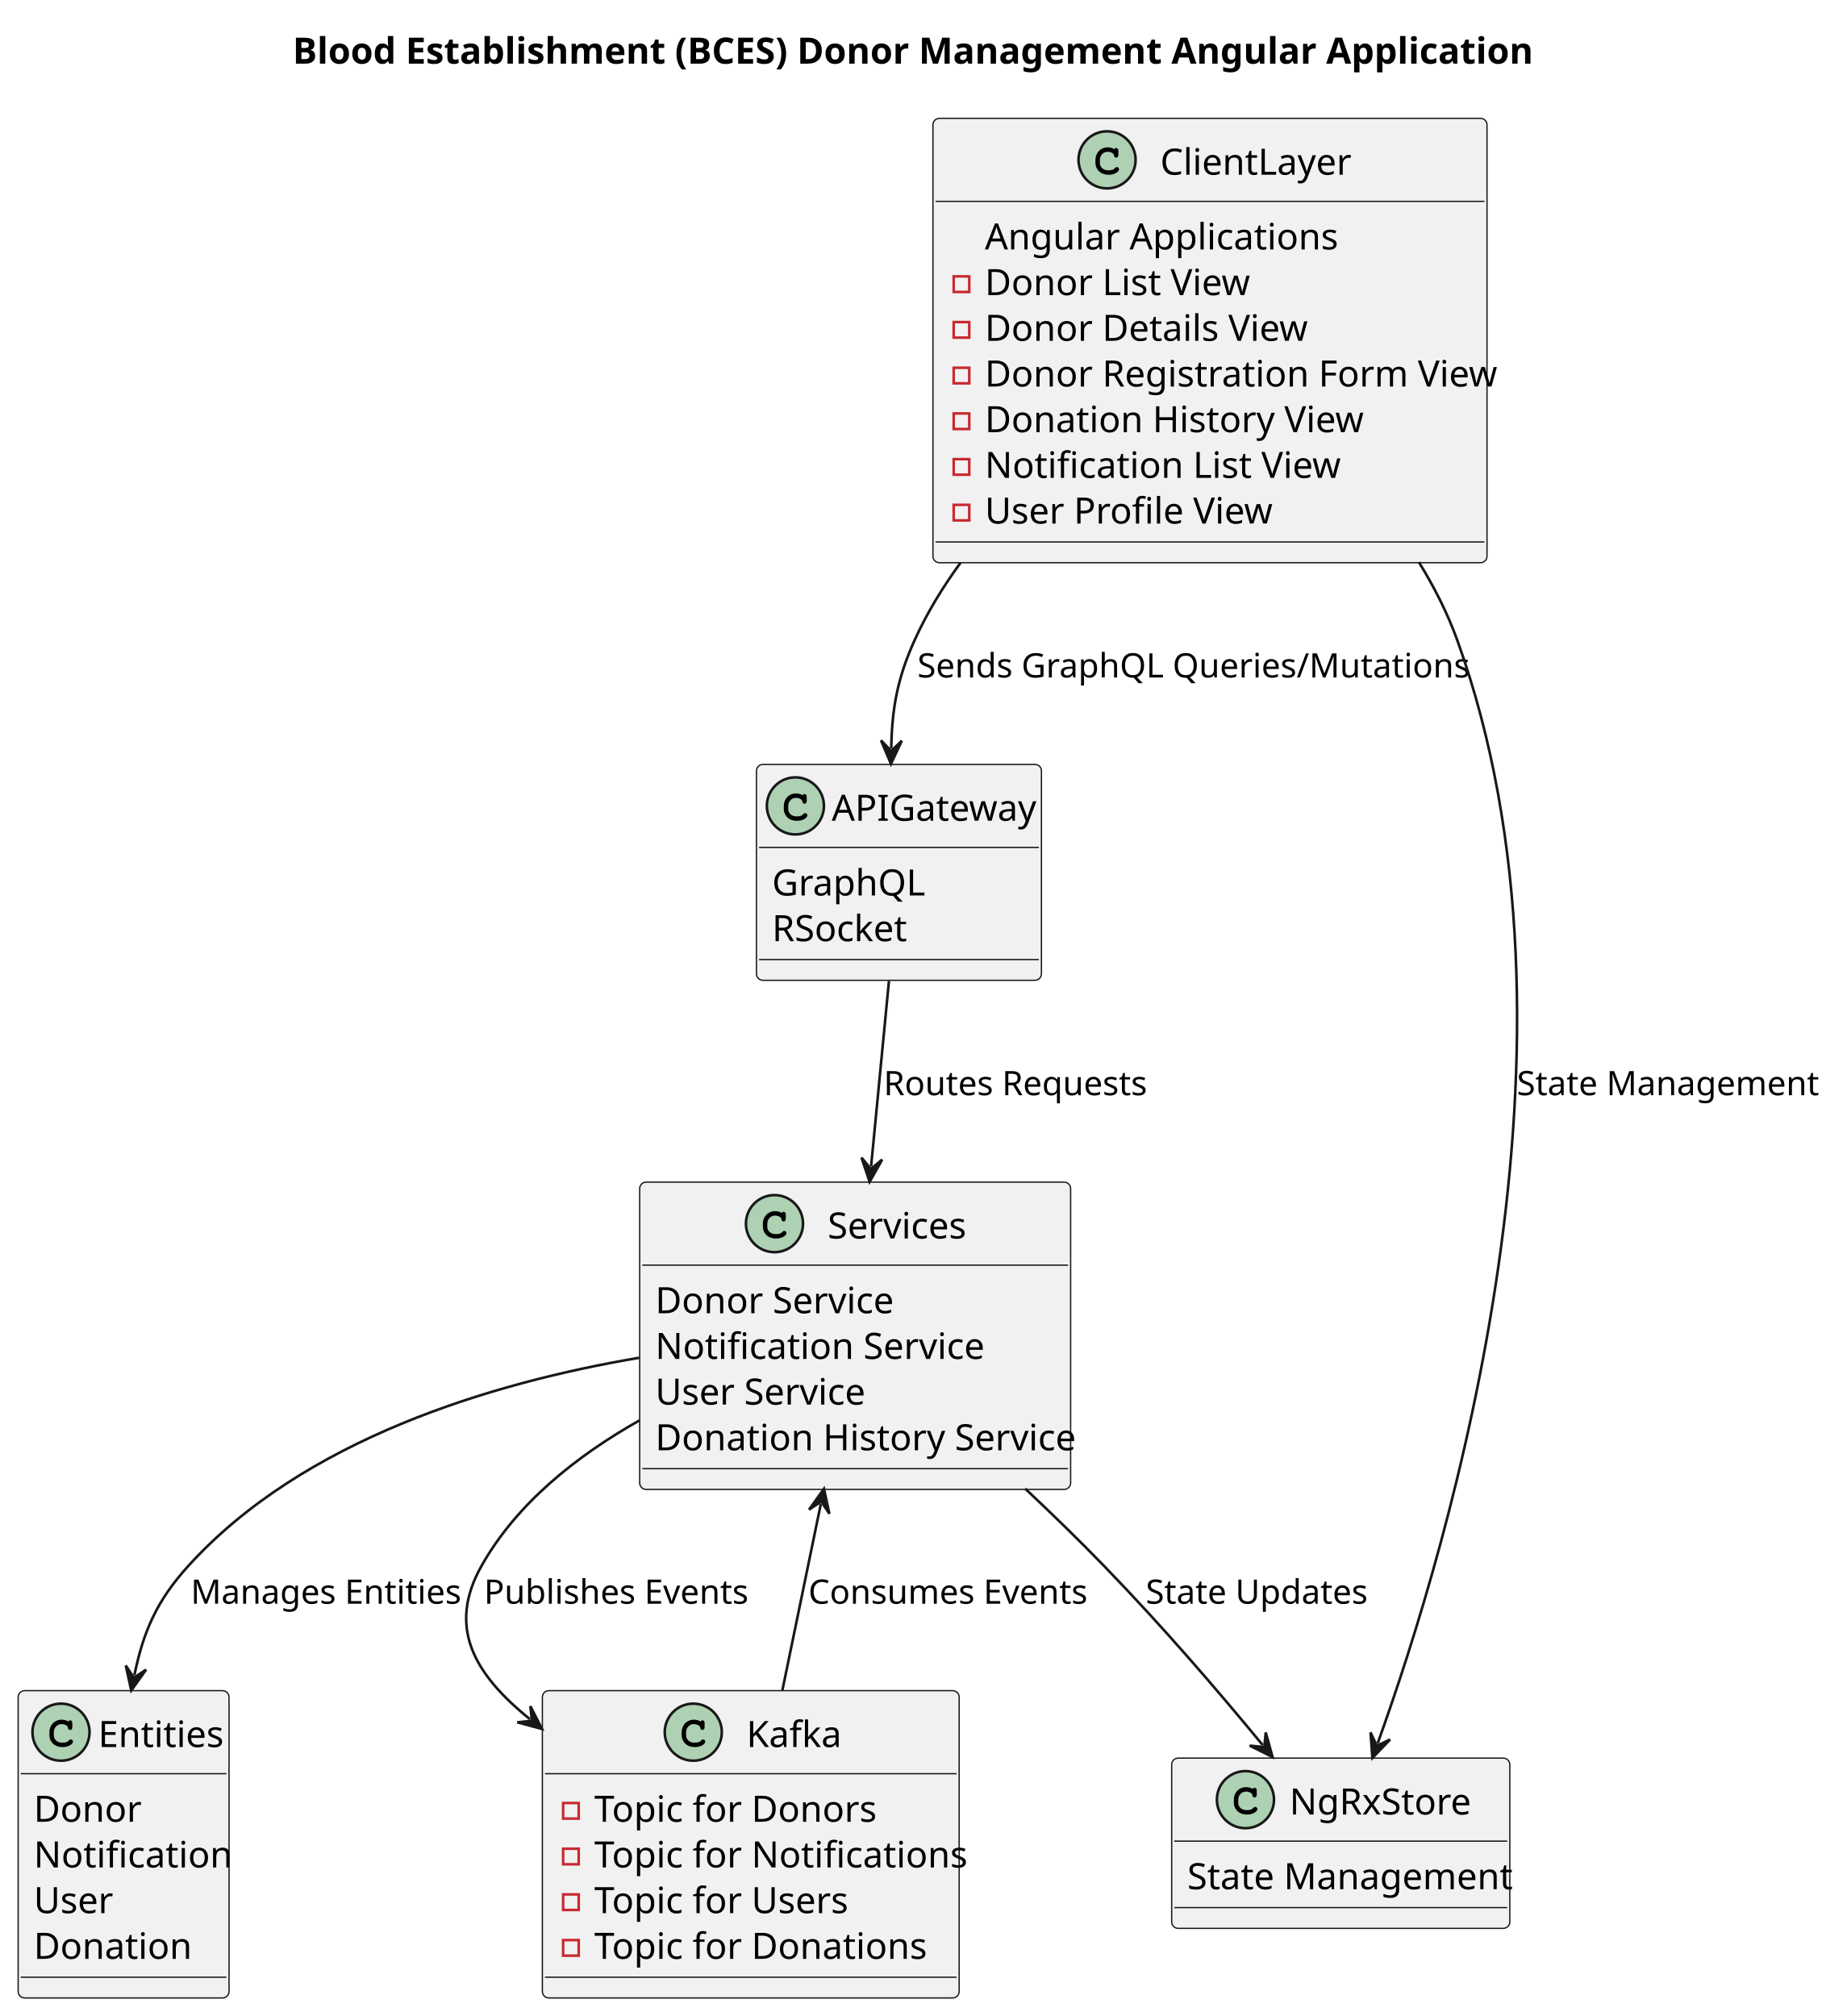
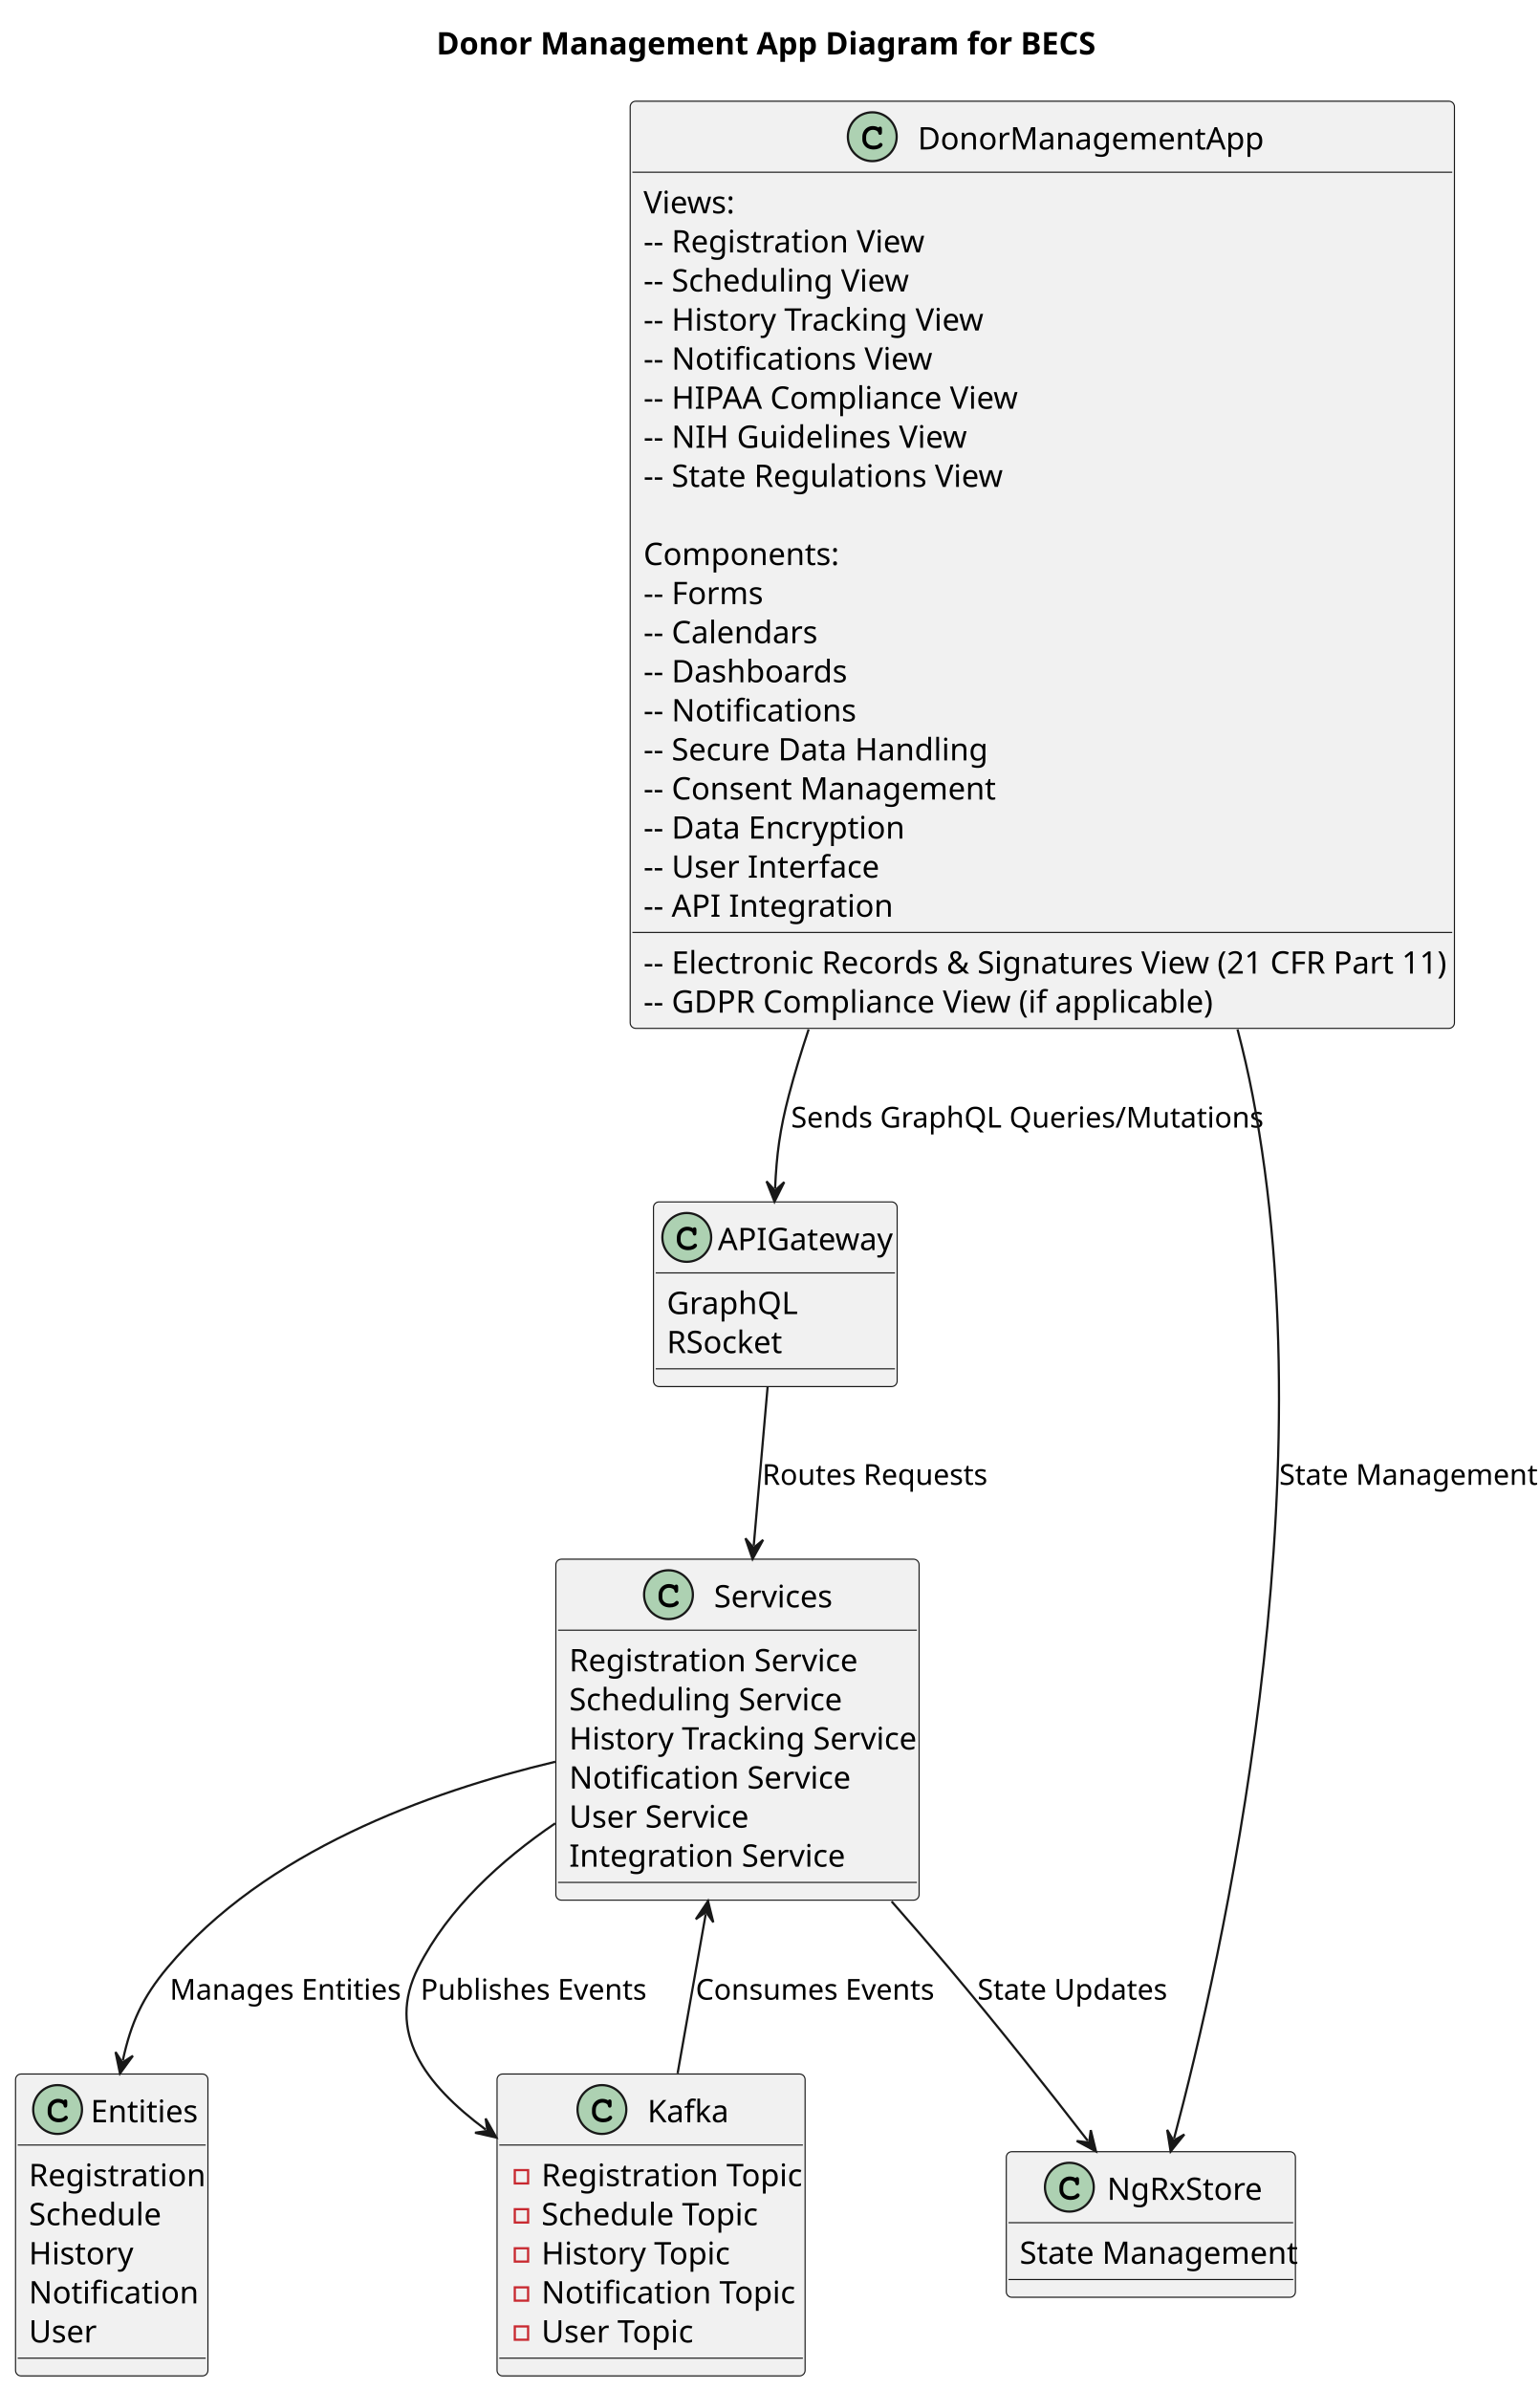
- <svg xmlns="http://www.w3.org/2000/svg" contentStyleType="text/css" height="777px" preserveAspectRatio="none" style="width:702px;height:777px;background:#FFFFFF;" version="1.1" viewBox="0 0 702 777" width="702px" zoomAndPan="magnify">
+ <svg xmlns="http://www.w3.org/2000/svg" contentStyleType="text/css" height="1077px" preserveAspectRatio="none" style="width:694px;height:1077px;background:#FFFFFF;" version="1.1" viewBox="0 0 694 1077" width="694px" zoomAndPan="magnify">
  <defs />
  <g>
-     <text fill="#000000" font-family="sans-serif" font-size="14" font-weight="bold" lengthAdjust="spacing" textLength="462.8" x="112.773" y="24.533">Blood Establishment (BCES) Donor Management Angular Application</text>
-     <g id="elem_ClientLayer">
-       <rect codeLine="5" fill="#F1F1F1" height="171.266" id="ClientLayer" rx="2.5" ry="2.5" style="stroke:#181818;stroke-width:0.5;" width="213.51" x="359.5" y="45.609" />
-       <ellipse cx="426.598" cy="61.609" fill="#ADD1B2" rx="11" ry="11" style="stroke:#181818;stroke-width:1.0;" />
-       <path d="M429.364,57.484 Q429.52,57.266 429.707,57.156 Q429.895,57.047 430.114,57.047 Q430.489,57.047 430.723,57.312 Q430.957,57.562 430.957,58.172 L430.957,59.625 Q430.957,60.234 430.723,60.5 Q430.489,60.766 430.114,60.766 Q429.77,60.766 429.567,60.562 Q429.364,60.375 429.254,59.859 Q429.207,59.5 429.02,59.312 Q428.692,58.938 428.082,58.719 Q427.473,58.5 426.848,58.5 Q426.082,58.5 425.442,58.828 Q424.817,59.156 424.317,59.906 Q423.832,60.656 423.832,61.688 L423.832,62.781 Q423.832,64.016 424.723,64.844 Q425.614,65.656 427.207,65.656 Q428.145,65.656 428.801,65.406 Q429.192,65.25 429.614,64.812 Q429.879,64.547 430.02,64.469 Q430.176,64.391 430.379,64.391 Q430.707,64.391 430.957,64.656 Q431.223,64.906 431.223,65.25 Q431.223,65.594 430.879,66 Q430.379,66.578 429.582,66.906 Q428.504,67.359 427.207,67.359 Q425.692,67.359 424.489,66.734 Q423.504,66.234 422.817,65.172 Q422.129,64.094 422.129,62.812 L422.129,61.656 Q422.129,60.328 422.739,59.188 Q423.364,58.031 424.457,57.422 Q425.551,56.797 426.786,56.797 Q427.52,56.797 428.161,56.969 Q428.817,57.125 429.364,57.484 Z " fill="#000000" />
-       <text fill="#000000" font-family="sans-serif" font-size="14" lengthAdjust="spacing" textLength="70.814" x="447.098" y="67.338">ClientLayer</text>
-       <line style="stroke:#181818;stroke-width:0.5;" x1="360.5" x2="572.01" y1="77.609" y2="77.609" />
-       <text fill="#000000" font-family="sans-serif" font-size="14" lengthAdjust="spacing" textLength="127.634" x="379.5" y="96.143">Angular Applications</text>
-       <rect fill="none" height="6" style="stroke:#C82930;stroke-width:1.0;" width="6" x="367.5" y="106.523" />
-       <text fill="#000000" font-family="sans-serif" font-size="14" lengthAdjust="spacing" textLength="98.041" x="379.5" y="113.752">Donor List View</text>
-       <rect fill="none" height="6" style="stroke:#C82930;stroke-width:1.0;" width="6" x="367.5" y="124.133" />
-       <text fill="#000000" font-family="sans-serif" font-size="14" lengthAdjust="spacing" textLength="119.048" x="379.5" y="131.361">Donor Details View</text>
-       <rect fill="none" height="6" style="stroke:#C82930;stroke-width:1.0;" width="6" x="367.5" y="141.742" />
-       <text fill="#000000" font-family="sans-serif" font-size="14" lengthAdjust="spacing" textLength="187.51" x="379.5" y="148.971">Donor Registration Form View</text>
-       <rect fill="none" height="6" style="stroke:#C82930;stroke-width:1.0;" width="6" x="367.5" y="159.352" />
-       <text fill="#000000" font-family="sans-serif" font-size="14" lengthAdjust="spacing" textLength="137.724" x="379.5" y="166.58">Donation History View</text>
-       <rect fill="none" height="6" style="stroke:#C82930;stroke-width:1.0;" width="6" x="367.5" y="176.961" />
-       <text fill="#000000" font-family="sans-serif" font-size="14" lengthAdjust="spacing" textLength="129.165" x="379.5" y="184.19">Notification List View</text>
-       <rect fill="none" height="6" style="stroke:#C82930;stroke-width:1.0;" width="6" x="367.5" y="194.57" />
-       <text fill="#000000" font-family="sans-serif" font-size="14" lengthAdjust="spacing" textLength="107.365" x="379.5" y="201.799">User Profile View</text>
-       <line style="stroke:#181818;stroke-width:0.5;" x1="360.5" x2="572.01" y1="208.875" y2="208.875" />
+     <text fill="#000000" font-family="sans-serif" font-size="14" font-weight="bold" lengthAdjust="spacing" textLength="287.027" x="196.659" y="24.533">Donor Management App Diagram for BECS</text>
+     <g id="elem_DonorManagementApp">
+       <rect codeLine="5" fill="#F1F1F1" height="417.797" id="DonorManagementApp" rx="2.5" ry="2.5" style="stroke:#181818;stroke-width:0.5;" width="371.461" x="284" y="45.609" />
+       <ellipse cx="393.102" cy="61.609" fill="#ADD1B2" rx="11" ry="11" style="stroke:#181818;stroke-width:1.0;" />
+       <path d="M395.867,57.484 Q396.023,57.266 396.211,57.156 Q396.398,57.047 396.617,57.047 Q396.992,57.047 397.227,57.312 Q397.461,57.562 397.461,58.172 L397.461,59.625 Q397.461,60.234 397.227,60.5 Q396.992,60.766 396.617,60.766 Q396.273,60.766 396.07,60.562 Q395.867,60.375 395.758,59.859 Q395.711,59.5 395.523,59.312 Q395.195,58.938 394.586,58.719 Q393.977,58.5 393.352,58.5 Q392.586,58.5 391.945,58.828 Q391.32,59.156 390.82,59.906 Q390.336,60.656 390.336,61.688 L390.336,62.781 Q390.336,64.016 391.227,64.844 Q392.117,65.656 393.711,65.656 Q394.648,65.656 395.305,65.406 Q395.695,65.25 396.117,64.812 Q396.383,64.547 396.523,64.469 Q396.68,64.391 396.883,64.391 Q397.211,64.391 397.461,64.656 Q397.727,64.906 397.727,65.25 Q397.727,65.594 397.383,66 Q396.883,66.578 396.086,66.906 Q395.008,67.359 393.711,67.359 Q392.195,67.359 390.992,66.734 Q390.008,66.234 389.32,65.172 Q388.633,64.094 388.633,62.812 L388.633,61.656 Q388.633,60.328 389.242,59.188 Q389.867,58.031 390.961,57.422 Q392.055,56.797 393.289,56.797 Q394.023,56.797 394.664,56.969 Q395.32,57.125 395.867,57.484 Z " fill="#000000" />
+       <text fill="#000000" font-family="sans-serif" font-size="14" lengthAdjust="spacing" textLength="144.758" x="413.602" y="67.338">DonorManagementApp</text>
+       <line style="stroke:#181818;stroke-width:0.5;" x1="285" x2="654.461" y1="77.609" y2="77.609" />
+       <text fill="#000000" font-family="sans-serif" font-size="14" lengthAdjust="spacing" textLength="41.234" x="290" y="96.143">Views:</text>
+       <text fill="#000000" font-family="sans-serif" font-size="14" lengthAdjust="spacing" textLength="122.151" x="290" y="113.752">-- Registration View</text>
+       <text fill="#000000" font-family="sans-serif" font-size="14" lengthAdjust="spacing" textLength="116.724" x="290" y="131.361">-- Scheduling View</text>
+       <text fill="#000000" font-family="sans-serif" font-size="14" lengthAdjust="spacing" textLength="148.579" x="290" y="148.971">-- History Tracking View</text>
+       <text fill="#000000" font-family="sans-serif" font-size="14" lengthAdjust="spacing" textLength="123.703" x="290" y="166.58">-- Notifications View</text>
+       <text fill="#000000" font-family="sans-serif" font-size="14" lengthAdjust="spacing" textLength="167.275" x="290" y="184.19">-- HIPAA Compliance View</text>
+       <text fill="#000000" font-family="sans-serif" font-size="14" lengthAdjust="spacing" textLength="141.6" x="290" y="201.799">-- NIH Guidelines View</text>
+       <text fill="#000000" font-family="sans-serif" font-size="14" lengthAdjust="spacing" textLength="157.965" x="290" y="219.408">-- State Regulations View</text>
+       <text fill="#000000" font-family="sans-serif" font-size="14" lengthAdjust="spacing" textLength="3.89" x="290" y="237.018"> </text>
+       <text fill="#000000" font-family="sans-serif" font-size="14" lengthAdjust="spacing" textLength="83.269" x="290" y="254.627">Components:</text>
+       <text fill="#000000" font-family="sans-serif" font-size="14" lengthAdjust="spacing" textLength="52.876" x="290" y="272.236">-- Forms</text>
+       <text fill="#000000" font-family="sans-serif" font-size="14" lengthAdjust="spacing" textLength="77.027" x="290" y="289.846">-- Calendars</text>
+       <text fill="#000000" font-family="sans-serif" font-size="14" lengthAdjust="spacing" textLength="88.703" x="290" y="307.455">-- Dashboards</text>
+       <text fill="#000000" font-family="sans-serif" font-size="14" lengthAdjust="spacing" textLength="89.469" x="290" y="325.065">-- Notifications</text>
+       <text fill="#000000" font-family="sans-serif" font-size="14" lengthAdjust="spacing" textLength="150.185" x="290" y="342.674">-- Secure Data Handling</text>
+       <text fill="#000000" font-family="sans-serif" font-size="14" lengthAdjust="spacing" textLength="150.965" x="290" y="360.283">-- Consent Management</text>
+       <text fill="#000000" font-family="sans-serif" font-size="14" lengthAdjust="spacing" textLength="112.82" x="290" y="377.893">-- Data Encryption</text>
+       <text fill="#000000" font-family="sans-serif" font-size="14" lengthAdjust="spacing" textLength="101.138" x="290" y="395.502">-- User Interface</text>
+       <text fill="#000000" font-family="sans-serif" font-size="14" lengthAdjust="spacing" textLength="105.827" x="290" y="413.111">-- API Integration</text>
+       <line style="stroke:#181818;stroke-width:0.5;" x1="285" x2="654.461" y1="420.188" y2="420.188" />
+       <text fill="#000000" font-family="sans-serif" font-size="14" lengthAdjust="spacing" textLength="359.461" x="290" y="438.721">-- Electronic Records &amp; Signatures View (21 CFR Part 11)</text>
+       <text fill="#000000" font-family="sans-serif" font-size="14" lengthAdjust="spacing" textLength="252.861" x="290" y="456.33">-- GDPR Compliance View (if applicable)</text>
    </g>
    <g id="elem_APIGateway">
-       <rect codeLine="15" fill="#F1F1F1" height="83.219" id="APIGateway" rx="2.5" ry="2.5" style="stroke:#181818;stroke-width:0.5;" width="109.814" x="291.5" y="294.609" />
-       <ellipse cx="306.5" cy="310.609" fill="#ADD1B2" rx="11" ry="11" style="stroke:#181818;stroke-width:1.0;" />
-       <path d="M309.266,306.484 Q309.422,306.266 309.609,306.156 Q309.797,306.047 310.016,306.047 Q310.391,306.047 310.625,306.312 Q310.859,306.562 310.859,307.172 L310.859,308.625 Q310.859,309.234 310.625,309.5 Q310.391,309.766 310.016,309.766 Q309.672,309.766 309.469,309.562 Q309.266,309.375 309.156,308.859 Q309.109,308.5 308.922,308.312 Q308.594,307.938 307.984,307.719 Q307.375,307.5 306.75,307.5 Q305.984,307.5 305.344,307.828 Q304.719,308.156 304.219,308.906 Q303.734,309.656 303.734,310.688 L303.734,311.781 Q303.734,313.016 304.625,313.844 Q305.516,314.656 307.109,314.656 Q308.047,314.656 308.703,314.406 Q309.094,314.25 309.516,313.812 Q309.781,313.547 309.922,313.469 Q310.078,313.391 310.281,313.391 Q310.609,313.391 310.859,313.656 Q311.125,313.906 311.125,314.25 Q311.125,314.594 310.781,315 Q310.281,315.578 309.484,315.906 Q308.406,316.359 307.109,316.359 Q305.594,316.359 304.391,315.734 Q303.406,315.234 302.719,314.172 Q302.031,313.094 302.031,311.812 L302.031,310.656 Q302.031,309.328 302.641,308.188 Q303.266,307.031 304.359,306.422 Q305.453,305.797 306.688,305.797 Q307.422,305.797 308.062,305.969 Q308.719,306.125 309.266,306.484 Z " fill="#000000" />
-       <text fill="#000000" font-family="sans-serif" font-size="14" lengthAdjust="spacing" textLength="77.814" x="320.5" y="316.338">APIGateway</text>
-       <line style="stroke:#181818;stroke-width:0.5;" x1="292.5" x2="400.313" y1="326.609" y2="326.609" />
-       <text fill="#000000" font-family="sans-serif" font-size="14" lengthAdjust="spacing" textLength="57.586" x="297.5" y="345.143">GraphQL</text>
-       <text fill="#000000" font-family="sans-serif" font-size="14" lengthAdjust="spacing" textLength="52.91" x="297.5" y="362.752">RSocket</text>
-       <line style="stroke:#181818;stroke-width:0.5;" x1="292.5" x2="400.313" y1="369.828" y2="369.828" />
+       <rect codeLine="29" fill="#F1F1F1" height="83.219" id="APIGateway" rx="2.5" ry="2.5" style="stroke:#181818;stroke-width:0.5;" width="109.814" x="294.5" y="541.609" />
+       <ellipse cx="309.5" cy="557.609" fill="#ADD1B2" rx="11" ry="11" style="stroke:#181818;stroke-width:1.0;" />
+       <path d="M312.266,553.484 Q312.422,553.266 312.609,553.156 Q312.797,553.047 313.016,553.047 Q313.391,553.047 313.625,553.312 Q313.859,553.562 313.859,554.172 L313.859,555.625 Q313.859,556.234 313.625,556.5 Q313.391,556.766 313.016,556.766 Q312.672,556.766 312.469,556.562 Q312.266,556.375 312.156,555.859 Q312.109,555.5 311.922,555.312 Q311.594,554.938 310.984,554.719 Q310.375,554.5 309.75,554.5 Q308.984,554.5 308.344,554.828 Q307.719,555.156 307.219,555.906 Q306.734,556.656 306.734,557.688 L306.734,558.781 Q306.734,560.016 307.625,560.844 Q308.516,561.656 310.109,561.656 Q311.047,561.656 311.703,561.406 Q312.094,561.25 312.516,560.812 Q312.781,560.547 312.922,560.469 Q313.078,560.391 313.281,560.391 Q313.609,560.391 313.859,560.656 Q314.125,560.906 314.125,561.25 Q314.125,561.594 313.781,562 Q313.281,562.578 312.484,562.906 Q311.406,563.359 310.109,563.359 Q308.594,563.359 307.391,562.734 Q306.406,562.234 305.719,561.172 Q305.031,560.094 305.031,558.812 L305.031,557.656 Q305.031,556.328 305.641,555.188 Q306.266,554.031 307.359,553.422 Q308.453,552.797 309.688,552.797 Q310.422,552.797 311.062,552.969 Q311.719,553.125 312.266,553.484 Z " fill="#000000" />
+       <text fill="#000000" font-family="sans-serif" font-size="14" lengthAdjust="spacing" textLength="77.814" x="323.5" y="563.338">APIGateway</text>
+       <line style="stroke:#181818;stroke-width:0.5;" x1="295.5" x2="403.313" y1="573.609" y2="573.609" />
+       <text fill="#000000" font-family="sans-serif" font-size="14" lengthAdjust="spacing" textLength="57.586" x="300.5" y="592.143">GraphQL</text>
+       <text fill="#000000" font-family="sans-serif" font-size="14" lengthAdjust="spacing" textLength="52.91" x="300.5" y="609.752">RSocket</text>
+       <line style="stroke:#181818;stroke-width:0.5;" x1="295.5" x2="403.313" y1="616.828" y2="616.828" />
    </g>
    <g id="elem_Services">
-       <rect codeLine="20" fill="#F1F1F1" height="118.438" id="Services" rx="2.5" ry="2.5" style="stroke:#181818;stroke-width:0.5;" width="166.061" x="246.5" y="455.609" />
-       <ellipse cx="298.44" cy="471.609" fill="#ADD1B2" rx="11" ry="11" style="stroke:#181818;stroke-width:1.0;" />
-       <path d="M301.205,467.484 Q301.361,467.266 301.549,467.156 Q301.736,467.047 301.955,467.047 Q302.33,467.047 302.565,467.312 Q302.799,467.562 302.799,468.172 L302.799,469.625 Q302.799,470.234 302.565,470.5 Q302.33,470.766 301.955,470.766 Q301.611,470.766 301.408,470.562 Q301.205,470.375 301.096,469.859 Q301.049,469.5 300.861,469.312 Q300.533,468.938 299.924,468.719 Q299.315,468.5 298.69,468.5 Q297.924,468.5 297.283,468.828 Q296.658,469.156 296.158,469.906 Q295.674,470.656 295.674,471.688 L295.674,472.781 Q295.674,474.016 296.565,474.844 Q297.455,475.656 299.049,475.656 Q299.986,475.656 300.643,475.406 Q301.033,475.25 301.455,474.812 Q301.721,474.547 301.861,474.469 Q302.018,474.391 302.221,474.391 Q302.549,474.391 302.799,474.656 Q303.065,474.906 303.065,475.25 Q303.065,475.594 302.721,476 Q302.221,476.578 301.424,476.906 Q300.346,477.359 299.049,477.359 Q297.533,477.359 296.33,476.734 Q295.346,476.234 294.658,475.172 Q293.971,474.094 293.971,472.812 L293.971,471.656 Q293.971,470.328 294.58,469.188 Q295.205,468.031 296.299,467.422 Q297.393,466.797 298.627,466.797 Q299.361,466.797 300.002,466.969 Q300.658,467.125 301.205,467.484 Z " fill="#000000" />
-       <text fill="#000000" font-family="sans-serif" font-size="14" lengthAdjust="spacing" textLength="53.683" x="318.94" y="477.338">Services</text>
-       <line style="stroke:#181818;stroke-width:0.5;" x1="247.5" x2="411.562" y1="487.609" y2="487.609" />
-       <text fill="#000000" font-family="sans-serif" font-size="14" lengthAdjust="spacing" textLength="88.703" x="252.5" y="506.143">Donor Service</text>
-       <text fill="#000000" font-family="sans-serif" font-size="14" lengthAdjust="spacing" textLength="119.827" x="252.5" y="523.752">Notification Service</text>
-       <text fill="#000000" font-family="sans-serif" font-size="14" lengthAdjust="spacing" textLength="80.131" x="252.5" y="541.361">User Service</text>
-       <text fill="#000000" font-family="sans-serif" font-size="14" lengthAdjust="spacing" textLength="154.061" x="252.5" y="558.971">Donation History Service</text>
-       <line style="stroke:#181818;stroke-width:0.5;" x1="247.5" x2="411.562" y1="566.047" y2="566.047" />
+       <rect codeLine="34" fill="#F1F1F1" height="153.656" id="Services" rx="2.5" ry="2.5" style="stroke:#181818;stroke-width:0.5;" width="163.703" x="250.5" y="702.609" />
+       <ellipse cx="301.26" cy="718.609" fill="#ADD1B2" rx="11" ry="11" style="stroke:#181818;stroke-width:1.0;" />
+       <path d="M304.026,714.484 Q304.182,714.266 304.37,714.156 Q304.557,714.047 304.776,714.047 Q305.151,714.047 305.385,714.312 Q305.62,714.562 305.62,715.172 L305.62,716.625 Q305.62,717.234 305.385,717.5 Q305.151,717.766 304.776,717.766 Q304.432,717.766 304.229,717.562 Q304.026,717.375 303.916,716.859 Q303.87,716.5 303.682,716.312 Q303.354,715.938 302.745,715.719 Q302.135,715.5 301.51,715.5 Q300.745,715.5 300.104,715.828 Q299.479,716.156 298.979,716.906 Q298.495,717.656 298.495,718.688 L298.495,719.781 Q298.495,721.016 299.385,721.844 Q300.276,722.656 301.87,722.656 Q302.807,722.656 303.463,722.406 Q303.854,722.25 304.276,721.812 Q304.541,721.547 304.682,721.469 Q304.838,721.391 305.041,721.391 Q305.37,721.391 305.62,721.656 Q305.885,721.906 305.885,722.25 Q305.885,722.594 305.541,723 Q305.041,723.578 304.245,723.906 Q303.166,724.359 301.87,724.359 Q300.354,724.359 299.151,723.734 Q298.166,723.234 297.479,722.172 Q296.791,721.094 296.791,719.812 L296.791,718.656 Q296.791,717.328 297.401,716.188 Q298.026,715.031 299.12,714.422 Q300.213,713.797 301.448,713.797 Q302.182,713.797 302.823,713.969 Q303.479,714.125 304.026,714.484 Z " fill="#000000" />
+       <text fill="#000000" font-family="sans-serif" font-size="14" lengthAdjust="spacing" textLength="53.683" x="321.76" y="724.338">Services</text>
+       <line style="stroke:#181818;stroke-width:0.5;" x1="251.5" x2="413.203" y1="734.609" y2="734.609" />
+       <text fill="#000000" font-family="sans-serif" font-size="14" lengthAdjust="spacing" textLength="125.275" x="256.5" y="753.143">Registration Service</text>
+       <text fill="#000000" font-family="sans-serif" font-size="14" lengthAdjust="spacing" textLength="119.848" x="256.5" y="770.752">Scheduling Service</text>
+       <text fill="#000000" font-family="sans-serif" font-size="14" lengthAdjust="spacing" textLength="151.703" x="256.5" y="788.361">History Tracking Service</text>
+       <text fill="#000000" font-family="sans-serif" font-size="14" lengthAdjust="spacing" textLength="119.827" x="256.5" y="805.971">Notification Service</text>
+       <text fill="#000000" font-family="sans-serif" font-size="14" lengthAdjust="spacing" textLength="80.131" x="256.5" y="823.58">User Service</text>
+       <text fill="#000000" font-family="sans-serif" font-size="14" lengthAdjust="spacing" textLength="116.731" x="256.5" y="841.189">Integration Service</text>
+       <line style="stroke:#181818;stroke-width:0.5;" x1="251.5" x2="413.203" y1="848.266" y2="848.266" />
    </g>
    <g id="elem_NgRxStore">
-       <rect codeLine="27" fill="#F1F1F1" height="65.609" id="NgRxStore" rx="2.5" ry="2.5" style="stroke:#181818;stroke-width:0.5;" width="130.296" x="451.5" y="677.609" />
-       <ellipse cx="479.922" cy="693.609" fill="#ADD1B2" rx="11" ry="11" style="stroke:#181818;stroke-width:1.0;" />
-       <path d="M482.688,689.484 Q482.844,689.266 483.032,689.156 Q483.219,689.047 483.438,689.047 Q483.813,689.047 484.047,689.312 Q484.282,689.562 484.282,690.172 L484.282,691.625 Q484.282,692.234 484.047,692.5 Q483.813,692.766 483.438,692.766 Q483.094,692.766 482.891,692.562 Q482.688,692.375 482.579,691.859 Q482.532,691.5 482.344,691.312 Q482.016,690.938 481.407,690.719 Q480.797,690.5 480.172,690.5 Q479.407,690.5 478.766,690.828 Q478.141,691.156 477.641,691.906 Q477.157,692.656 477.157,693.688 L477.157,694.781 Q477.157,696.016 478.047,696.844 Q478.938,697.656 480.532,697.656 Q481.469,697.656 482.125,697.406 Q482.516,697.25 482.938,696.812 Q483.204,696.547 483.344,696.469 Q483.5,696.391 483.704,696.391 Q484.032,696.391 484.282,696.656 Q484.547,696.906 484.547,697.25 Q484.547,697.594 484.204,698 Q483.704,698.578 482.907,698.906 Q481.829,699.359 480.532,699.359 Q479.016,699.359 477.813,698.734 Q476.829,698.234 476.141,697.172 Q475.454,696.094 475.454,694.812 L475.454,693.656 Q475.454,692.328 476.063,691.188 Q476.688,690.031 477.782,689.422 Q478.875,688.797 480.11,688.797 Q480.844,688.797 481.485,688.969 Q482.141,689.125 482.688,689.484 Z " fill="#000000" />
-       <text fill="#000000" font-family="sans-serif" font-size="14" lengthAdjust="spacing" textLength="68.469" x="496.905" y="699.338">NgRxStore</text>
-       <line style="stroke:#181818;stroke-width:0.5;" x1="452.5" x2="580.796" y1="709.609" y2="709.609" />
-       <text fill="#000000" font-family="sans-serif" font-size="14" lengthAdjust="spacing" textLength="118.296" x="457.5" y="728.143">State Management</text>
-       <line style="stroke:#181818;stroke-width:0.5;" x1="452.5" x2="580.796" y1="735.219" y2="735.219" />
+       <rect codeLine="43" fill="#F1F1F1" height="65.609" id="NgRxStore" rx="2.5" ry="2.5" style="stroke:#181818;stroke-width:0.5;" width="130.296" x="453.5" y="969.609" />
+       <ellipse cx="481.922" cy="985.609" fill="#ADD1B2" rx="11" ry="11" style="stroke:#181818;stroke-width:1.0;" />
+       <path d="M484.688,981.484 Q484.844,981.266 485.032,981.156 Q485.219,981.047 485.438,981.047 Q485.813,981.047 486.047,981.312 Q486.282,981.562 486.282,982.172 L486.282,983.625 Q486.282,984.234 486.047,984.5 Q485.813,984.766 485.438,984.766 Q485.094,984.766 484.891,984.562 Q484.688,984.375 484.579,983.859 Q484.532,983.5 484.344,983.312 Q484.016,982.938 483.407,982.719 Q482.797,982.5 482.172,982.5 Q481.407,982.5 480.766,982.828 Q480.141,983.156 479.641,983.906 Q479.157,984.656 479.157,985.688 L479.157,986.781 Q479.157,988.016 480.047,988.844 Q480.938,989.656 482.532,989.656 Q483.469,989.656 484.125,989.406 Q484.516,989.25 484.938,988.812 Q485.204,988.547 485.344,988.469 Q485.5,988.391 485.704,988.391 Q486.032,988.391 486.282,988.656 Q486.547,988.906 486.547,989.25 Q486.547,989.594 486.204,990 Q485.704,990.578 484.907,990.906 Q483.829,991.359 482.532,991.359 Q481.016,991.359 479.813,990.734 Q478.829,990.234 478.141,989.172 Q477.454,988.094 477.454,986.812 L477.454,985.656 Q477.454,984.328 478.063,983.188 Q478.688,982.031 479.782,981.422 Q480.875,980.797 482.11,980.797 Q482.844,980.797 483.485,980.969 Q484.141,981.125 484.688,981.484 Z " fill="#000000" />
+       <text fill="#000000" font-family="sans-serif" font-size="14" lengthAdjust="spacing" textLength="68.469" x="498.905" y="991.338">NgRxStore</text>
+       <line style="stroke:#181818;stroke-width:0.5;" x1="454.5" x2="582.796" y1="1001.609" y2="1001.609" />
+       <text fill="#000000" font-family="sans-serif" font-size="14" lengthAdjust="spacing" textLength="118.296" x="459.5" y="1020.143">State Management</text>
+       <line style="stroke:#181818;stroke-width:0.5;" x1="454.5" x2="582.796" y1="1027.219" y2="1027.219" />
    </g>
    <g id="elem_Entities">
-       <rect codeLine="31" fill="#F1F1F1" height="118.438" id="Entities" rx="2.5" ry="2.5" style="stroke:#181818;stroke-width:0.5;" width="81.255" x="7" y="651.609" />
-       <ellipse cx="23.505" cy="667.609" fill="#ADD1B2" rx="11" ry="11" style="stroke:#181818;stroke-width:1.0;" />
-       <path d="M26.271,663.484 Q26.427,663.266 26.614,663.156 Q26.802,663.047 27.021,663.047 Q27.396,663.047 27.63,663.312 Q27.864,663.562 27.864,664.172 L27.864,665.625 Q27.864,666.234 27.63,666.5 Q27.396,666.766 27.021,666.766 Q26.677,666.766 26.474,666.562 Q26.271,666.375 26.161,665.859 Q26.114,665.5 25.927,665.312 Q25.599,664.938 24.989,664.719 Q24.38,664.5 23.755,664.5 Q22.989,664.5 22.349,664.828 Q21.724,665.156 21.224,665.906 Q20.739,666.656 20.739,667.688 L20.739,668.781 Q20.739,670.016 21.63,670.844 Q22.521,671.656 24.114,671.656 Q25.052,671.656 25.708,671.406 Q26.099,671.25 26.521,670.812 Q26.786,670.547 26.927,670.469 Q27.083,670.391 27.286,670.391 Q27.614,670.391 27.864,670.656 Q28.13,670.906 28.13,671.25 Q28.13,671.594 27.786,672 Q27.286,672.578 26.489,672.906 Q25.411,673.359 24.114,673.359 Q22.599,673.359 21.396,672.734 Q20.411,672.234 19.724,671.172 Q19.036,670.094 19.036,668.812 L19.036,667.656 Q19.036,666.328 19.646,665.188 Q20.271,664.031 21.364,663.422 Q22.458,662.797 23.693,662.797 Q24.427,662.797 25.068,662.969 Q25.724,663.125 26.271,663.484 Z " fill="#000000" />
-       <text fill="#000000" font-family="sans-serif" font-size="14" lengthAdjust="spacing" textLength="45.91" x="37.84" y="673.338">Entities</text>
-       <line style="stroke:#181818;stroke-width:0.5;" x1="8" x2="87.255" y1="683.609" y2="683.609" />
-       <text fill="#000000" font-family="sans-serif" font-size="14" lengthAdjust="spacing" textLength="38.131" x="13" y="702.143">Donor</text>
-       <text fill="#000000" font-family="sans-serif" font-size="14" lengthAdjust="spacing" textLength="69.255" x="13" y="719.752">Notification</text>
-       <text fill="#000000" font-family="sans-serif" font-size="14" lengthAdjust="spacing" textLength="29.559" x="13" y="737.361">User</text>
-       <text fill="#000000" font-family="sans-serif" font-size="14" lengthAdjust="spacing" textLength="56.041" x="13" y="754.971">Donation</text>
-       <line style="stroke:#181818;stroke-width:0.5;" x1="8" x2="87.255" y1="762.047" y2="762.047" />
+       <rect codeLine="47" fill="#F1F1F1" height="136.047" id="Entities" rx="2.5" ry="2.5" style="stroke:#181818;stroke-width:0.5;" width="86.703" x="7" y="934.609" />
+       <ellipse cx="25.957" cy="950.609" fill="#ADD1B2" rx="11" ry="11" style="stroke:#181818;stroke-width:1.0;" />
+       <path d="M28.723,946.484 Q28.879,946.266 29.066,946.156 Q29.254,946.047 29.473,946.047 Q29.848,946.047 30.082,946.312 Q30.316,946.562 30.316,947.172 L30.316,948.625 Q30.316,949.234 30.082,949.5 Q29.848,949.766 29.473,949.766 Q29.129,949.766 28.926,949.562 Q28.723,949.375 28.613,948.859 Q28.566,948.5 28.379,948.312 Q28.051,947.938 27.441,947.719 Q26.832,947.5 26.207,947.5 Q25.441,947.5 24.801,947.828 Q24.176,948.156 23.676,948.906 Q23.191,949.656 23.191,950.688 L23.191,951.781 Q23.191,953.016 24.082,953.844 Q24.973,954.656 26.566,954.656 Q27.504,954.656 28.16,954.406 Q28.551,954.25 28.973,953.812 Q29.238,953.547 29.379,953.469 Q29.535,953.391 29.738,953.391 Q30.066,953.391 30.316,953.656 Q30.582,953.906 30.582,954.25 Q30.582,954.594 30.238,955 Q29.738,955.578 28.941,955.906 Q27.863,956.359 26.566,956.359 Q25.051,956.359 23.848,955.734 Q22.863,955.234 22.176,954.172 Q21.488,953.094 21.488,951.812 L21.488,950.656 Q21.488,949.328 22.098,948.188 Q22.723,947.031 23.816,946.422 Q24.91,945.797 26.144,945.797 Q26.879,945.797 27.519,945.969 Q28.176,946.125 28.723,946.484 Z " fill="#000000" />
+       <text fill="#000000" font-family="sans-serif" font-size="14" lengthAdjust="spacing" textLength="45.91" x="40.836" y="956.338">Entities</text>
+       <line style="stroke:#181818;stroke-width:0.5;" x1="8" x2="92.703" y1="966.609" y2="966.609" />
+       <text fill="#000000" font-family="sans-serif" font-size="14" lengthAdjust="spacing" textLength="74.703" x="13" y="985.143">Registration</text>
+       <text fill="#000000" font-family="sans-serif" font-size="14" lengthAdjust="spacing" textLength="58.379" x="13" y="1002.752">Schedule</text>
+       <text fill="#000000" font-family="sans-serif" font-size="14" lengthAdjust="spacing" textLength="43.559" x="13" y="1020.361">History</text>
+       <text fill="#000000" font-family="sans-serif" font-size="14" lengthAdjust="spacing" textLength="69.255" x="13" y="1037.971">Notification</text>
+       <text fill="#000000" font-family="sans-serif" font-size="14" lengthAdjust="spacing" textLength="29.559" x="13" y="1055.58">User</text>
+       <line style="stroke:#181818;stroke-width:0.5;" x1="8" x2="92.703" y1="1062.656" y2="1062.656" />
    </g>
    <g id="elem_Kafka">
-       <rect codeLine="38" fill="#F1F1F1" height="118.438" id="Kafka" rx="2.5" ry="2.5" style="stroke:#181818;stroke-width:0.5;" width="160.606" x="209" y="651.609" />
-       <ellipse cx="267.153" cy="667.609" fill="#ADD1B2" rx="11" ry="11" style="stroke:#181818;stroke-width:1.0;" />
-       <path d="M269.919,663.484 Q270.075,663.266 270.263,663.156 Q270.45,663.047 270.669,663.047 Q271.044,663.047 271.278,663.312 Q271.513,663.562 271.513,664.172 L271.513,665.625 Q271.513,666.234 271.278,666.5 Q271.044,666.766 270.669,666.766 Q270.325,666.766 270.122,666.562 Q269.919,666.375 269.81,665.859 Q269.763,665.5 269.575,665.312 Q269.247,664.938 268.638,664.719 Q268.028,664.5 267.403,664.5 Q266.638,664.5 265.997,664.828 Q265.372,665.156 264.872,665.906 Q264.388,666.656 264.388,667.688 L264.388,668.781 Q264.388,670.016 265.278,670.844 Q266.169,671.656 267.763,671.656 Q268.7,671.656 269.356,671.406 Q269.747,671.25 270.169,670.812 Q270.435,670.547 270.575,670.469 Q270.731,670.391 270.935,670.391 Q271.263,670.391 271.513,670.656 Q271.778,670.906 271.778,671.25 Q271.778,671.594 271.435,672 Q270.935,672.578 270.138,672.906 Q269.06,673.359 267.763,673.359 Q266.247,673.359 265.044,672.734 Q264.06,672.234 263.372,671.172 Q262.685,670.094 262.685,668.812 L262.685,667.656 Q262.685,666.328 263.294,665.188 Q263.919,664.031 265.013,663.422 Q266.106,662.797 267.341,662.797 Q268.075,662.797 268.716,662.969 Q269.372,663.125 269.919,663.484 Z " fill="#000000" />
-       <text fill="#000000" font-family="sans-serif" font-size="14" lengthAdjust="spacing" textLength="35.8" x="287.653" y="673.338">Kafka</text>
-       <line style="stroke:#181818;stroke-width:0.5;" x1="210" x2="368.606" y1="683.609" y2="683.609" />
-       <rect fill="none" height="6" style="stroke:#C82930;stroke-width:1.0;" width="6" x="217" y="694.914" />
-       <text fill="#000000" font-family="sans-serif" font-size="14" lengthAdjust="spacing" textLength="103.482" x="229" y="702.143">Topic for Donors</text>
-       <rect fill="none" height="6" style="stroke:#C82930;stroke-width:1.0;" width="6" x="217" y="712.523" />
-       <text fill="#000000" font-family="sans-serif" font-size="14" lengthAdjust="spacing" textLength="134.606" x="229" y="719.752">Topic for Notifications</text>
-       <rect fill="none" height="6" style="stroke:#C82930;stroke-width:1.0;" width="6" x="217" y="730.133" />
-       <text fill="#000000" font-family="sans-serif" font-size="14" lengthAdjust="spacing" textLength="94.91" x="229" y="737.361">Topic for Users</text>
-       <rect fill="none" height="6" style="stroke:#C82930;stroke-width:1.0;" width="6" x="217" y="747.742" />
-       <text fill="#000000" font-family="sans-serif" font-size="14" lengthAdjust="spacing" textLength="121.393" x="229" y="754.971">Topic for Donations</text>
-       <line style="stroke:#181818;stroke-width:0.5;" x1="210" x2="368.606" y1="762.047" y2="762.047" />
+       <rect codeLine="55" fill="#F1F1F1" height="136.047" id="Kafka" rx="2.5" ry="2.5" style="stroke:#181818;stroke-width:0.5;" width="138.827" x="224" y="934.609" />
+       <ellipse cx="271.264" cy="950.609" fill="#ADD1B2" rx="11" ry="11" style="stroke:#181818;stroke-width:1.0;" />
+       <path d="M274.029,946.484 Q274.185,946.266 274.373,946.156 Q274.56,946.047 274.779,946.047 Q275.154,946.047 275.389,946.312 Q275.623,946.562 275.623,947.172 L275.623,948.625 Q275.623,949.234 275.389,949.5 Q275.154,949.766 274.779,949.766 Q274.435,949.766 274.232,949.562 Q274.029,949.375 273.92,948.859 Q273.873,948.5 273.685,948.312 Q273.357,947.938 272.748,947.719 Q272.139,947.5 271.514,947.5 Q270.748,947.5 270.107,947.828 Q269.482,948.156 268.982,948.906 Q268.498,949.656 268.498,950.688 L268.498,951.781 Q268.498,953.016 269.389,953.844 Q270.279,954.656 271.873,954.656 Q272.81,954.656 273.467,954.406 Q273.857,954.25 274.279,953.812 Q274.545,953.547 274.685,953.469 Q274.842,953.391 275.045,953.391 Q275.373,953.391 275.623,953.656 Q275.889,953.906 275.889,954.25 Q275.889,954.594 275.545,955 Q275.045,955.578 274.248,955.906 Q273.17,956.359 271.873,956.359 Q270.357,956.359 269.154,955.734 Q268.17,955.234 267.482,954.172 Q266.795,953.094 266.795,951.812 L266.795,950.656 Q266.795,949.328 267.404,948.188 Q268.029,947.031 269.123,946.422 Q270.217,945.797 271.451,945.797 Q272.185,945.797 272.826,945.969 Q273.482,946.125 274.029,946.484 Z " fill="#000000" />
+       <text fill="#000000" font-family="sans-serif" font-size="14" lengthAdjust="spacing" textLength="35.8" x="291.764" y="956.338">Kafka</text>
+       <line style="stroke:#181818;stroke-width:0.5;" x1="225" x2="361.827" y1="966.609" y2="966.609" />
+       <rect fill="none" height="6" style="stroke:#C82930;stroke-width:1.0;" width="6" x="232" y="977.914" />
+       <text fill="#000000" font-family="sans-serif" font-size="14" lengthAdjust="spacing" textLength="112.827" x="244" y="985.143">Registration Topic</text>
+       <rect fill="none" height="6" style="stroke:#C82930;stroke-width:1.0;" width="6" x="232" y="995.523" />
+       <text fill="#000000" font-family="sans-serif" font-size="14" lengthAdjust="spacing" textLength="96.503" x="244" y="1002.752">Schedule Topic</text>
+       <rect fill="none" height="6" style="stroke:#C82930;stroke-width:1.0;" width="6" x="232" y="1013.133" />
+       <text fill="#000000" font-family="sans-serif" font-size="14" lengthAdjust="spacing" textLength="81.683" x="244" y="1020.361">History Topic</text>
+       <rect fill="none" height="6" style="stroke:#C82930;stroke-width:1.0;" width="6" x="232" y="1030.742" />
+       <text fill="#000000" font-family="sans-serif" font-size="14" lengthAdjust="spacing" textLength="107.379" x="244" y="1037.971">Notification Topic</text>
+       <rect fill="none" height="6" style="stroke:#C82930;stroke-width:1.0;" width="6" x="232" y="1048.352" />
+       <text fill="#000000" font-family="sans-serif" font-size="14" lengthAdjust="spacing" textLength="67.683" x="244" y="1055.58">User Topic</text>
+       <line style="stroke:#181818;stroke-width:0.5;" x1="225" x2="361.827" y1="1062.656" y2="1062.656" />
    </g>
-     <g id="link_ClientLayer_APIGateway">
-       <path codeLine="45" d="M370.12,216.919 C363.25,226.319 357.19,236.259 352.5,246.609 C345.83,261.339 343.732,272.87 343.442,288.43 " fill="none" id="ClientLayer-to-APIGateway" style="stroke:#181818;stroke-width:1.0;" />
-       <polygon fill="#181818" points="343.33,294.429,347.497,285.505,343.423,289.43,339.498,285.356,343.33,294.429" style="stroke:#181818;stroke-width:1.0;" />
-       <text fill="#000000" font-family="sans-serif" font-size="13" lengthAdjust="spacing" textLength="203.049" x="353.5" y="261.104">Sends GraphQL Queries/Mutations</text>
+     <g id="link_DonorManagementApp_APIGateway">
+       <path codeLine="63" d="M364.42,463.869 C361.1,473.809 358.09,483.749 355.5,493.609 C351.47,508.949 349.974,520.275 349.304,535.505 " fill="none" id="DonorManagementApp-to-APIGateway" style="stroke:#181818;stroke-width:1.0;" />
+       <polygon fill="#181818" points="349.04,541.499,353.432,532.684,349.26,536.504,345.439,532.332,349.04,541.499" style="stroke:#181818;stroke-width:1.0;" />
+       <text fill="#000000" font-family="sans-serif" font-size="13" lengthAdjust="spacing" textLength="203.049" x="356.5" y="508.104">Sends GraphQL Queries/Mutations</text>
    </g>
    <g id="link_APIGateway_Services">
-       <path codeLine="46" d="M342.56,378.049 C340.34,401.059 338.115,424.197 335.675,449.537 " fill="none" id="APIGateway-to-Services" style="stroke:#181818;stroke-width:1.0;" />
-       <polygon fill="#181818" points="335.1,455.509,339.944,446.934,335.579,450.532,331.981,446.167,335.1,455.509" style="stroke:#181818;stroke-width:1.0;" />
-       <text fill="#000000" font-family="sans-serif" font-size="13" lengthAdjust="spacing" textLength="99.722" x="340.5" y="422.104">Routes Requests</text>
+       <path codeLine="64" d="M345.94,624.879 C343.97,647.389 341.982,670.082 339.672,696.552 " fill="none" id="APIGateway-to-Services" style="stroke:#181818;stroke-width:1.0;" />
+       <polygon fill="#181818" points="339.15,702.529,343.917,693.911,339.585,697.548,335.948,693.216,339.15,702.529" style="stroke:#181818;stroke-width:1.0;" />
+       <text fill="#000000" font-family="sans-serif" font-size="13" lengthAdjust="spacing" textLength="99.722" x="343.5" y="669.105">Routes Requests</text>
    </g>
-     <g id="link_ClientLayer_NgRxStore">
-       <path codeLine="47" d="M546.74,216.639 C552.67,226.229 557.77,236.279 561.5,246.609 C617.01,400.439 558.572,594.964 530.882,671.904 " fill="none" id="ClientLayer-to-NgRxStore" style="stroke:#181818;stroke-width:1.0;" />
-       <polygon fill="#181818" points="528.85,677.549,535.661,670.436,530.543,672.845,528.134,667.727,528.85,677.549" style="stroke:#181818;stroke-width:1.0;" />
-       <text fill="#000000" font-family="sans-serif" font-size="13" lengthAdjust="spacing" textLength="109.846" x="584.5" y="422.104">State Management</text>
+     <g id="link_DonorManagementApp_NgRxStore">
+       <path codeLine="65" d="M557.71,463.879 C560.32,473.839 562.61,483.779 564.5,493.609 C598.64,671.229 550.562,883.001 529.102,963.701 " fill="none" id="DonorManagementApp-to-NgRxStore" style="stroke:#181818;stroke-width:1.0;" />
+       <polygon fill="#181818" points="527.56,969.499,533.739,961.83,528.845,964.667,526.007,959.774,527.56,969.499" style="stroke:#181818;stroke-width:1.0;" />
+       <text fill="#000000" font-family="sans-serif" font-size="13" lengthAdjust="spacing" textLength="109.846" x="576.5" y="669.105">State Management</text>
    </g>
    <g id="link_Services_NgRxStore">
-       <path codeLine="48" d="M395.05,573.749 C405.44,583.519 415.91,593.699 425.5,603.609 C448.44,627.309 468.873,651.12 486.562,672.571 " fill="none" id="Services-to-NgRxStore" style="stroke:#181818;stroke-width:1.0;" />
-       <polygon fill="#181818" points="490.38,677.199,487.74,667.711,487.199,673.342,481.568,672.801,490.38,677.199" style="stroke:#181818;stroke-width:1.0;" />
-       <text fill="#000000" font-family="sans-serif" font-size="13" lengthAdjust="spacing" textLength="82.386" x="441.5" y="618.105">State Updates</text>
+       <path codeLine="66" d="M401.82,856.829 C410.56,866.769 419.3,876.879 427.5,886.609 C450.63,914.069 472.219,941.413 490.239,964.713 " fill="none" id="Services-to-NgRxStore" style="stroke:#181818;stroke-width:1.0;" />
+       <polygon fill="#181818" points="493.91,969.459,491.568,959.893,490.851,965.504,485.24,964.787,493.91,969.459" style="stroke:#181818;stroke-width:1.0;" />
+       <text fill="#000000" font-family="sans-serif" font-size="13" lengthAdjust="spacing" textLength="82.386" x="440.5" y="901.105">State Updates</text>
    </g>
    <g id="link_Services_Entities">
-       <path codeLine="49" d="M246.33,523.299 C189.54,532.949 116.84,554.689 72.5,603.609 C60.63,616.709 55.292,628.501 51.782,645.661 " fill="none" id="Services-to-Entities" style="stroke:#181818;stroke-width:1.0;" />
-       <polygon fill="#181818" points="50.58,651.539,56.302,643.524,51.582,646.641,48.465,641.92,50.58,651.539" style="stroke:#181818;stroke-width:1.0;" />
-       <text fill="#000000" font-family="sans-serif" font-size="13" lengthAdjust="spacing" textLength="99.722" x="73.5" y="618.105">Manages Entities</text>
+       <path codeLine="67" d="M250.25,793.899 C192.96,807.469 119.25,834.329 75.5,886.609 C64.29,900.009 59.051,911.415 55.351,928.486 " fill="none" id="Services-to-Entities" style="stroke:#181818;stroke-width:1.0;" />
+       <polygon fill="#181818" points="54.08,934.349,59.896,926.401,55.139,929.463,52.077,924.706,54.08,934.349" style="stroke:#181818;stroke-width:1.0;" />
+       <text fill="#000000" font-family="sans-serif" font-size="13" lengthAdjust="spacing" textLength="99.722" x="76.5" y="901.105">Manages Entities</text>
    </g>
    <g id="link_Services_Kafka">
-       <path codeLine="50" d="M246.43,547.439 C222.46,560.959 199.12,579.329 185.5,603.609 C172.45,626.879 182.283,644.889 204.193,662.589 " fill="none" id="Services-to-Kafka" style="stroke:#181818;stroke-width:1.0;" />
-       <polygon fill="#181818" points="208.86,666.359,204.373,657.592,204.971,663.217,199.345,663.815,208.86,666.359" style="stroke:#181818;stroke-width:1.0;" />
-       <text fill="#000000" font-family="sans-serif" font-size="13" lengthAdjust="spacing" textLength="99.722" x="186.5" y="618.105">Publishes Events</text>
+       <path codeLine="68" d="M250.2,821.649 C225.8,838.239 202.02,859.879 188.5,886.609 C173.86,915.559 191.207,939.056 218.877,959.656 " fill="none" id="Services-to-Kafka" style="stroke:#181818;stroke-width:1.0;" />
+       <polygon fill="#181818" points="223.69,963.239,218.86,954.656,219.679,960.254,214.082,961.073,223.69,963.239" style="stroke:#181818;stroke-width:1.0;" />
+       <text fill="#000000" font-family="sans-serif" font-size="13" lengthAdjust="spacing" textLength="99.722" x="189.5" y="901.105">Publishes Events</text>
    </g>
    <g id="link_Kafka_Services">
-       <path codeLine="51" d="M301.49,651.439 C306.55,626.899 311.229,604.246 316.289,579.696 " fill="none" id="Kafka-to-Services" style="stroke:#181818;stroke-width:1.0;" />
-       <polygon fill="#181818" points="317.5,573.819,311.765,581.827,316.491,578.716,319.601,583.442,317.5,573.819" style="stroke:#181818;stroke-width:1.0;" />
-       <text fill="#000000" font-family="sans-serif" font-size="13" lengthAdjust="spacing" textLength="105.492" x="311.5" y="618.105">Consumes Events</text>
+       <path codeLine="69" d="M305.38,934.289 C309.71,909.769 313.587,887.798 318.037,862.578 " fill="none" id="Kafka-to-Services" style="stroke:#181818;stroke-width:1.0;" />
+       <polygon fill="#181818" points="319.08,856.669,313.577,864.837,318.211,861.593,321.455,866.227,319.08,856.669" style="stroke:#181818;stroke-width:1.0;" />
+       <text fill="#000000" font-family="sans-serif" font-size="13" lengthAdjust="spacing" textLength="105.492" x="313.5" y="901.105">Consumes Events</text>
    </g>
  </g>
</svg>
